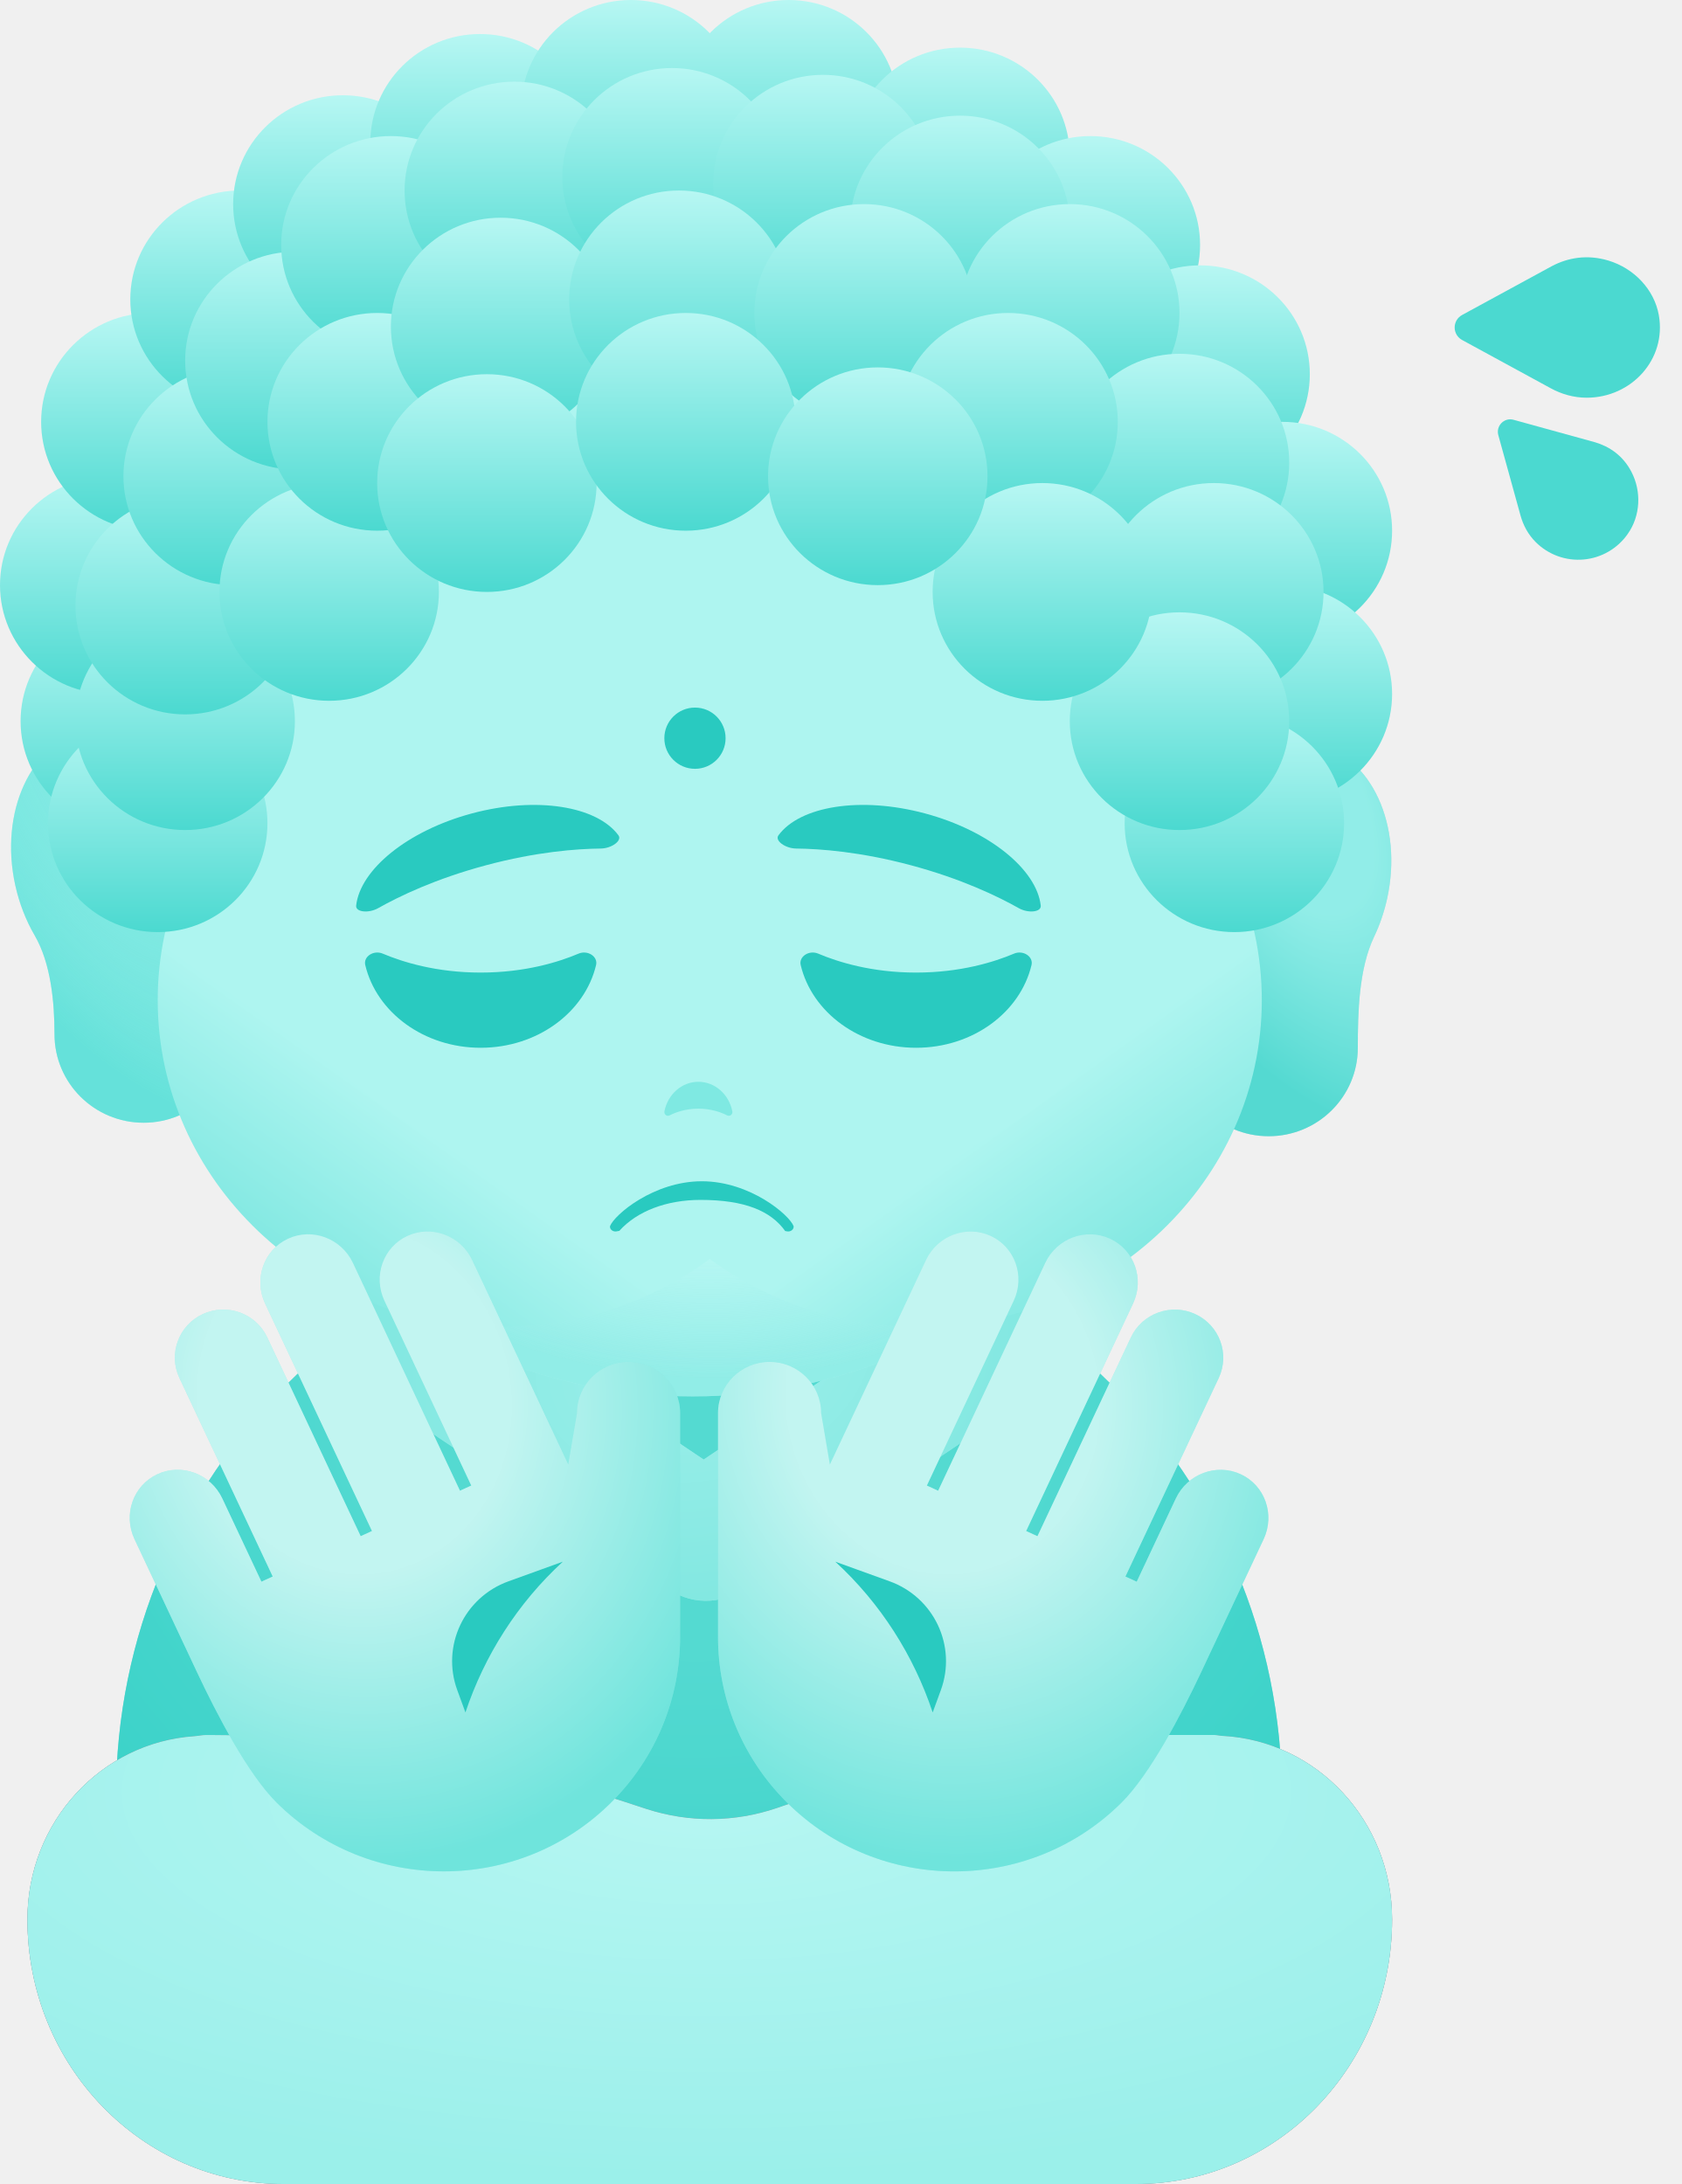
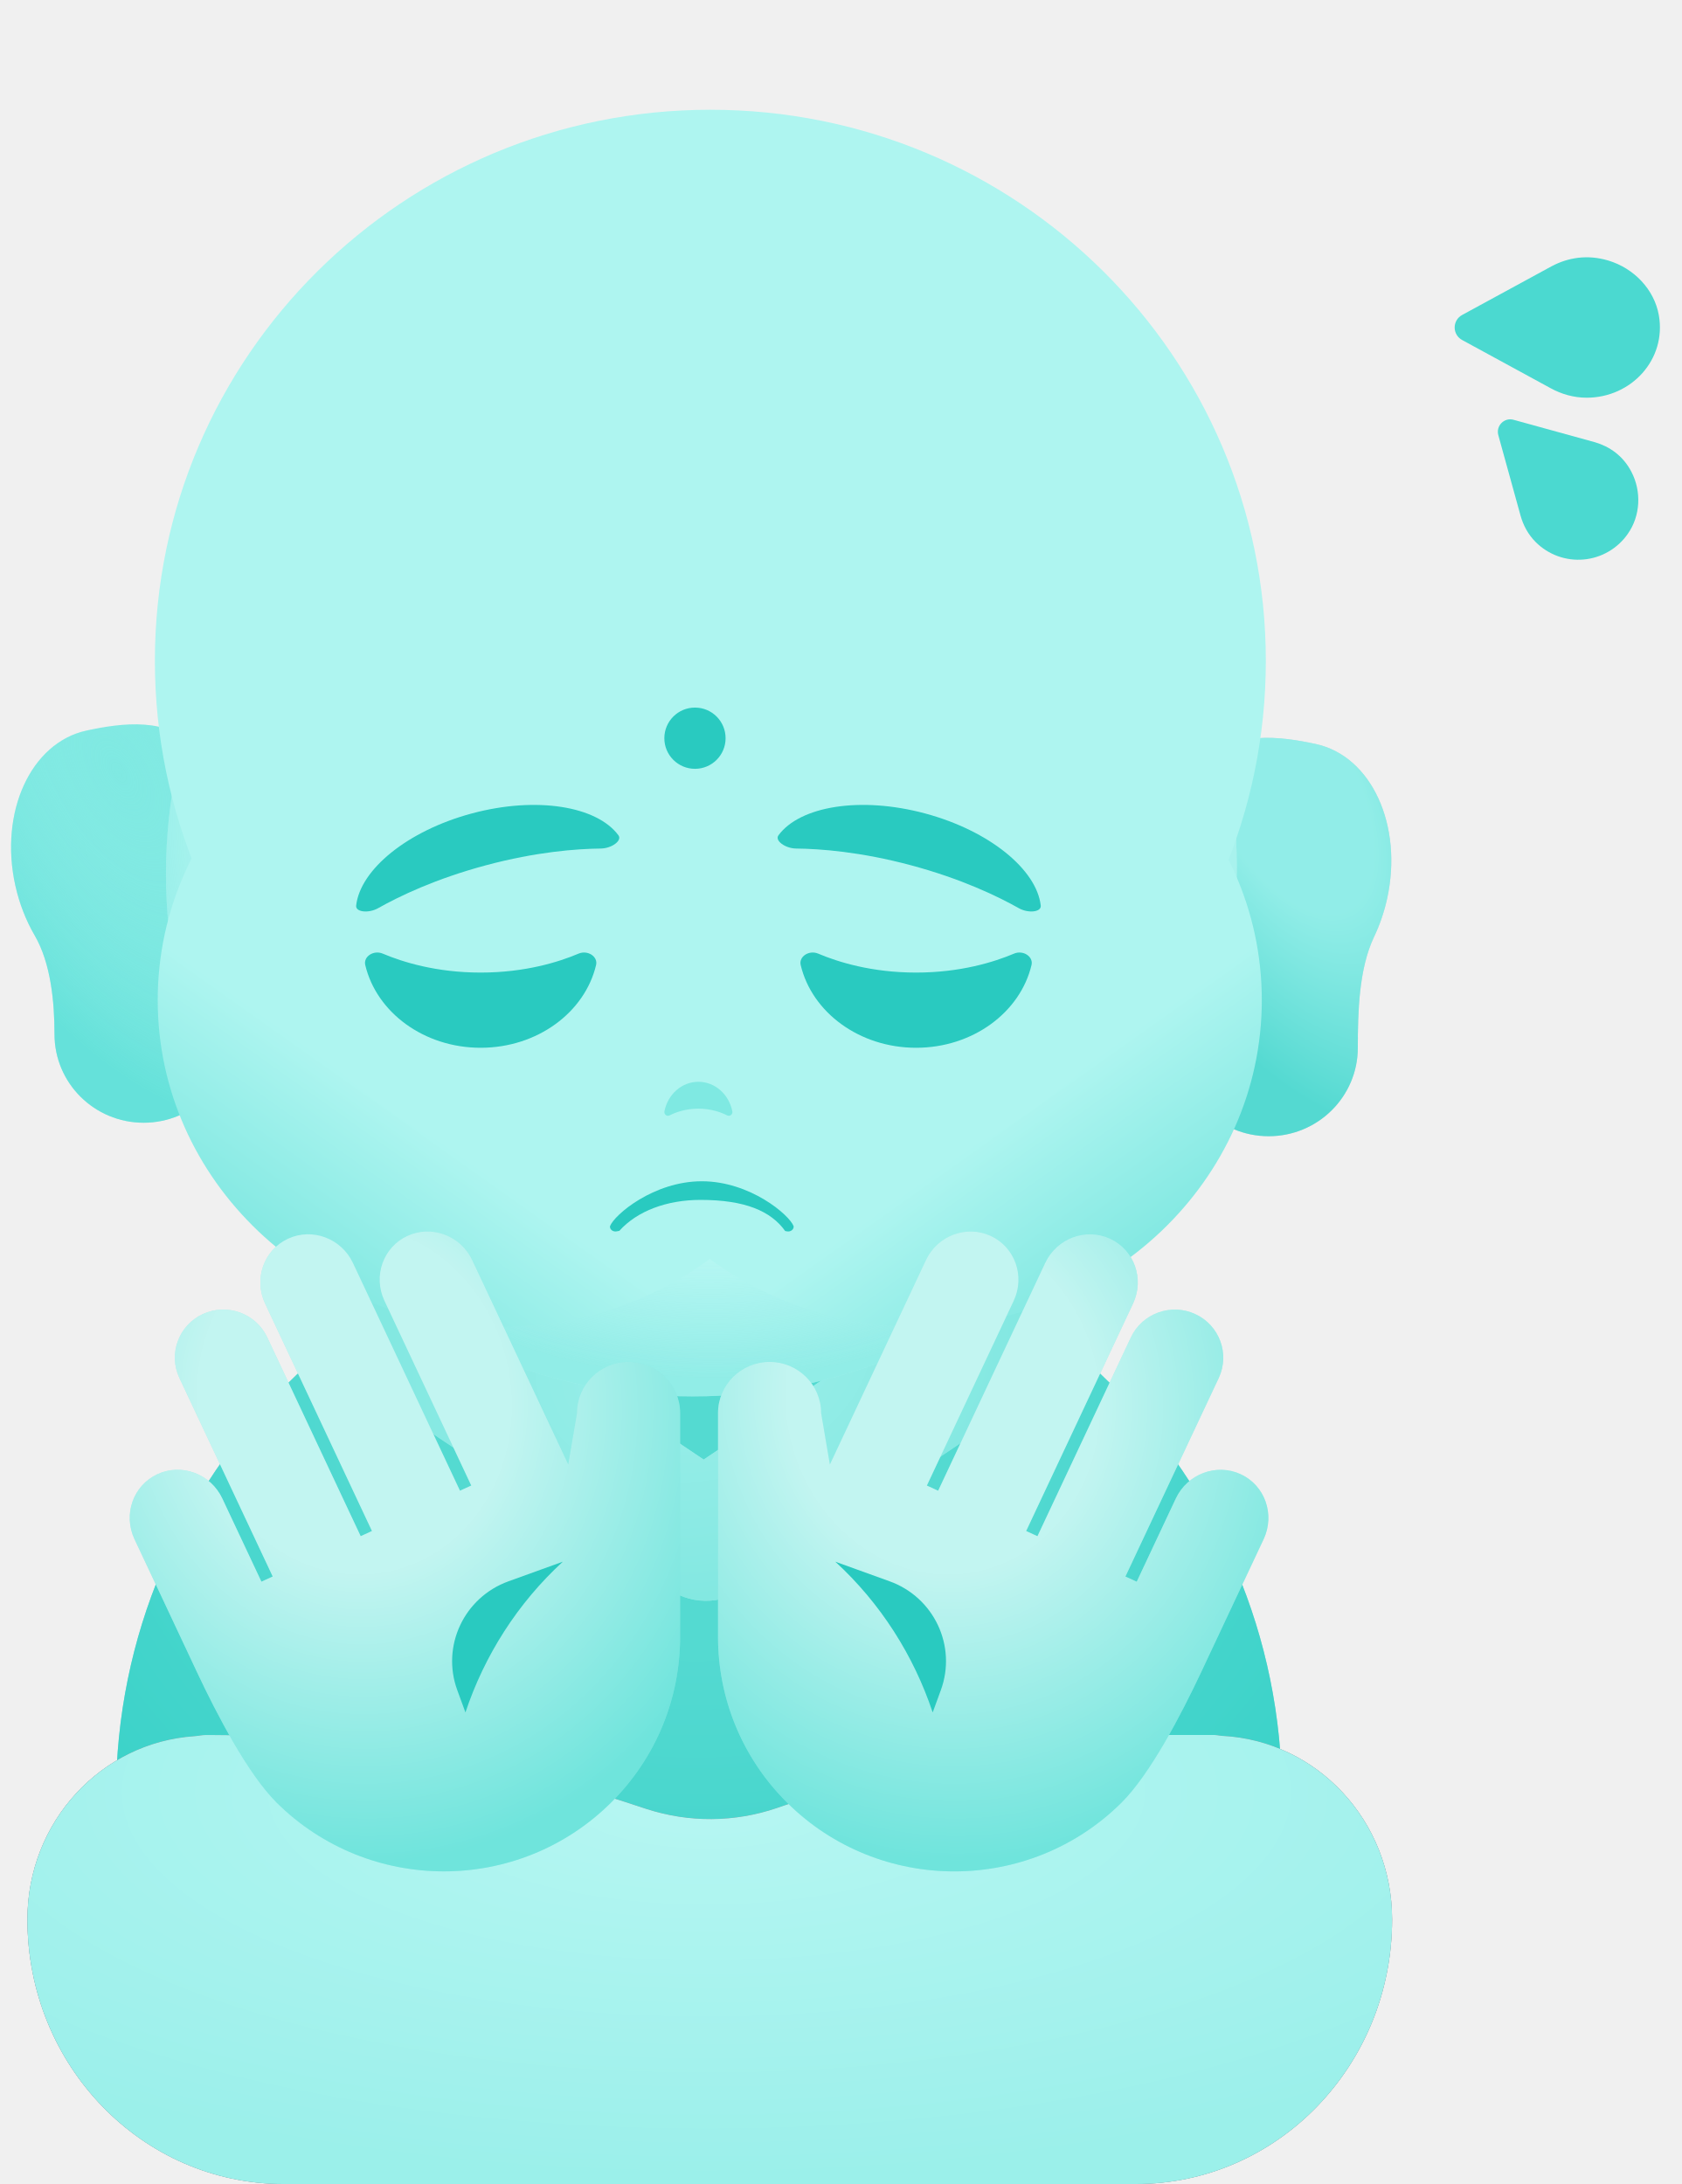
<svg xmlns="http://www.w3.org/2000/svg" width="107" height="139" viewBox="0 0 107 139" fill="none">
  <g id="art" clip-path="url(#clip0_260_4375)">
    <g id="ë¸ëë³´ì´">
      <g id="ë¶ì²_3">
        <g id="Group 5">
          <g id="Rectangle 33">
            <path d="M7.38 114.342C7.38 93.853 23.989 77.244 44.477 77.244C64.966 77.244 81.575 93.853 81.575 114.342V130.187H7.38V114.342Z" fill="#29CAC0" />
            <path d="M7.38 114.342C7.38 93.853 23.989 77.244 44.477 77.244C64.966 77.244 81.575 93.853 81.575 114.342V130.187H7.38V114.342Z" fill="url(#paint0_radial_260_4375)" fill-opacity="0.5" />
          </g>
          <g id="Union">
            <path d="M61.428 81.712C63.318 80.443 65.878 80.947 67.147 82.837C68.416 84.728 67.912 87.289 66.022 88.558L47.219 101.184C45.561 102.297 43.387 102.047 42.021 100.693C41.583 100.579 41.155 100.392 40.758 100.126L23.531 88.558C21.641 87.289 21.137 84.728 22.406 82.837C23.675 80.947 26.236 80.443 28.126 81.712L44.776 92.893L61.428 81.712Z" fill="#BBF7F3" />
            <path d="M61.428 81.712C63.318 80.443 65.878 80.947 67.147 82.837C68.416 84.728 67.912 87.289 66.022 88.558L47.219 101.184C45.561 102.297 43.387 102.047 42.021 100.693C41.583 100.579 41.155 100.392 40.758 100.126L23.531 88.558C21.641 87.289 21.137 84.728 22.406 82.837C23.675 80.947 26.236 80.443 28.126 81.712L44.776 92.893L61.428 81.712Z" fill="url(#paint1_radial_260_4375)" fill-opacity="0.5" />
          </g>
          <path id="Union_2" d="M76.784 48.502C78.435 46.458 81.506 46.87 83.738 47.355C87.269 48.124 89.295 52.534 88.263 57.206C88.072 58.068 87.791 58.878 87.436 59.622C86.465 61.66 86.401 64.427 86.401 66.685C86.401 69.794 83.862 72.314 80.728 72.314C77.596 72.314 75.056 69.794 75.056 66.685C75.056 63.997 75.552 60.645 75.266 57.972C75.145 56.847 75.206 55.644 75.476 54.424C75.855 52.705 75.824 49.692 76.784 48.502Z" fill="#FFDBE4" />
          <g id="Union_3">
            <path d="M76.784 48.502C78.435 46.458 81.506 46.87 83.738 47.355C87.269 48.124 89.295 52.534 88.263 57.206C88.072 58.068 87.791 58.878 87.436 59.622C86.465 61.66 86.401 64.427 86.401 66.685C86.401 69.794 83.862 72.314 80.728 72.314C77.596 72.314 75.056 69.794 75.056 66.685C75.056 63.997 75.552 60.645 75.266 57.972C75.145 56.847 75.206 55.644 75.476 54.424C75.855 52.705 75.824 49.692 76.784 48.502Z" fill="#7FE9E2" />
            <path d="M76.784 48.502C78.435 46.458 81.506 46.87 83.738 47.355C87.269 48.124 89.295 52.534 88.263 57.206C88.072 58.068 87.791 58.878 87.436 59.622C86.465 61.66 86.401 64.427 86.401 66.685C86.401 69.794 83.862 72.314 80.728 72.314C77.596 72.314 75.056 69.794 75.056 66.685C75.056 63.997 75.552 60.645 75.266 57.972C75.145 56.847 75.206 55.644 75.476 54.424C75.855 52.705 75.824 49.692 76.784 48.502Z" fill="url(#paint2_radial_260_4375)" fill-opacity="0.5" />
          </g>
          <g id="Union_4">
            <path d="M5.498 46.497C7.73 46.011 10.802 45.599 12.452 47.644C13.412 48.834 13.381 51.847 13.761 53.565C13.961 54.471 14.046 55.367 14.027 56.228C13.964 59.167 14.813 62.886 14.813 65.826C14.813 68.935 12.273 71.456 9.14 71.456C6.007 71.456 3.468 68.935 3.468 65.826C3.468 63.775 3.237 61.306 2.205 59.533C1.657 58.591 1.232 57.517 0.973 56.348C-0.059 51.676 1.967 47.265 5.498 46.497Z" fill="#7FE9E2" />
            <path d="M5.498 46.497C7.73 46.011 10.802 45.599 12.452 47.644C13.412 48.834 13.381 51.847 13.761 53.565C13.961 54.471 14.046 55.367 14.027 56.228C13.964 59.167 14.813 62.886 14.813 65.826C14.813 68.935 12.273 71.456 9.14 71.456C6.007 71.456 3.468 68.935 3.468 65.826C3.468 63.775 3.237 61.306 2.205 59.533C1.657 58.591 1.232 57.517 0.973 56.348C-0.059 51.676 1.967 47.265 5.498 46.497Z" fill="url(#paint3_radial_260_4375)" fill-opacity="0.5" />
          </g>
          <path id="Vector" d="M45.066 87.74C63.578 87.74 78.584 72.849 78.584 54.479C78.584 36.109 63.578 21.218 45.066 21.218C26.555 21.218 11.548 36.109 11.548 54.479C11.548 72.849 26.555 87.74 45.066 87.74Z" fill="url(#paint4_linear_260_4375)" />
          <g id="Vector_2">
            <path d="M44.91 88.01C63.573 88.01 78.702 73.312 78.702 55.181C78.702 37.05 63.573 22.352 44.91 22.352C26.247 22.352 11.118 37.05 11.118 55.181C11.118 73.312 26.247 88.01 44.91 88.01Z" fill="#B7F7F3" />
            <path d="M44.91 88.01C63.573 88.01 78.702 73.312 78.702 55.181C78.702 37.05 63.573 22.352 44.91 22.352C26.247 22.352 11.118 37.05 11.118 55.181C11.118 73.312 26.247 88.01 44.91 88.01Z" fill="url(#paint5_radial_260_4375)" fill-opacity="0.5" />
          </g>
          <g id="Vector_3">
            <path d="M44.079 88.874C62.59 88.874 77.597 73.983 77.597 55.613C77.597 37.243 62.59 22.352 44.079 22.352C25.567 22.352 10.56 37.243 10.56 55.613C10.56 73.983 25.567 88.874 44.079 88.874Z" fill="#B7F7F3" />
            <path d="M44.079 88.874C62.59 88.874 77.597 73.983 77.597 55.613C77.597 37.243 62.59 22.352 44.079 22.352C25.567 22.352 10.56 37.243 10.56 55.613C10.56 73.983 25.567 88.874 44.079 88.874Z" fill="url(#paint6_radial_260_4375)" fill-opacity="0.5" />
          </g>
          <path id="Vector_4" d="M31.854 84.439C43.904 84.439 53.673 75.133 53.673 63.654C53.673 52.175 43.904 42.869 31.854 42.869C19.805 42.869 10.036 52.175 10.036 63.654C10.036 75.133 19.805 84.439 31.854 84.439Z" fill="url(#paint7_linear_260_4375)" />
          <path id="Vector_5" d="M58.474 84.439C70.523 84.439 80.292 75.133 80.292 63.654C80.292 52.175 70.523 42.869 58.474 42.869C46.424 42.869 36.655 52.175 36.655 63.654C36.655 75.133 46.424 84.439 58.474 84.439Z" fill="url(#paint8_linear_260_4375)" />
          <path id="Vector_6" d="M45.202 77.134C64.723 77.134 80.548 61.431 80.548 42.059C80.548 22.688 64.723 6.985 45.202 6.985C25.681 6.985 9.856 22.688 9.856 42.059C9.856 61.431 25.681 77.134 45.202 77.134Z" fill="#AEF5F0" />
-           <g id="Group 44">
-             <path id="Vector_7" d="M8.291 52.828C12.147 52.828 15.273 49.726 15.273 45.9C15.273 42.074 12.147 38.972 8.291 38.972C4.435 38.972 1.31 42.074 1.31 45.9C1.31 49.726 4.435 52.828 8.291 52.828Z" fill="url(#paint9_linear_260_4375)" />
-             <path id="Vector_8" d="M6.982 44.168C10.838 44.168 13.964 41.066 13.964 37.24C13.964 33.413 10.838 30.311 6.982 30.311C3.126 30.311 0 33.413 0 37.24C0 41.066 3.126 44.168 6.982 44.168Z" fill="url(#paint10_linear_260_4375)" />
-             <path id="Vector_9" d="M9.6 33.776C13.456 33.776 16.582 30.674 16.582 26.848C16.582 23.021 13.456 19.919 9.6 19.919C5.744 19.919 2.618 23.021 2.618 26.848C2.618 30.674 5.744 33.776 9.6 33.776Z" fill="url(#paint11_linear_260_4375)" />
-             <path id="Vector_10" d="M15.273 25.981C19.129 25.981 22.255 22.879 22.255 19.053C22.255 15.226 19.129 12.125 15.273 12.125C11.417 12.125 8.291 15.226 8.291 19.053C8.291 22.879 11.417 25.981 15.273 25.981Z" fill="url(#paint12_linear_260_4375)" />
-             <path id="Vector_11" d="M21.818 19.919C25.674 19.919 28.8 16.817 28.8 12.991C28.8 9.164 25.674 6.062 21.818 6.062C17.962 6.062 14.836 9.164 14.836 12.991C14.836 16.817 17.962 19.919 21.818 19.919Z" fill="url(#paint13_linear_260_4375)" />
-             <path id="Vector_12" d="M30.545 16.022C34.401 16.022 37.527 12.92 37.527 9.094C37.527 5.267 34.401 2.165 30.545 2.165C26.689 2.165 23.564 5.267 23.564 9.094C23.564 12.92 26.689 16.022 30.545 16.022Z" fill="url(#paint14_linear_260_4375)" />
-             <path id="Vector_13" d="M40.146 13.857C44.002 13.857 47.128 10.755 47.128 6.928C47.128 3.102 44.002 -0 40.146 -0C36.29 -0 33.164 3.102 33.164 6.928C33.164 10.755 36.29 13.857 40.146 13.857Z" fill="url(#paint15_linear_260_4375)" />
-             <path id="Vector_14" d="M50.182 13.857C54.038 13.857 57.164 10.755 57.164 6.928C57.164 3.102 54.038 -9.15527e-05 50.182 -9.15527e-05C46.326 -9.15527e-05 43.2 3.102 43.2 6.928C43.2 10.755 46.326 13.857 50.182 13.857Z" fill="url(#paint16_linear_260_4375)" />
-             <path id="Vector_15" d="M61.091 16.888C64.947 16.888 68.073 13.786 68.073 9.96C68.073 6.133 64.947 3.031 61.091 3.031C57.235 3.031 54.109 6.133 54.109 9.96C54.109 13.786 57.235 16.888 61.091 16.888Z" fill="url(#paint17_linear_260_4375)" />
-             <path id="Vector_16" d="M69.382 22.517C73.238 22.517 76.364 19.415 76.364 15.588C76.364 11.762 73.238 8.66 69.382 8.66C65.526 8.66 62.4 11.762 62.4 15.588C62.4 19.415 65.526 22.517 69.382 22.517Z" fill="url(#paint18_linear_260_4375)" />
-             <path id="Vector_17" d="M76.365 30.744C80.221 30.744 83.347 27.643 83.347 23.816C83.347 19.99 80.221 16.888 76.365 16.888C72.509 16.888 69.383 19.99 69.383 23.816C69.383 27.643 72.509 30.744 76.365 30.744Z" fill="url(#paint19_linear_260_4375)" />
-             <path id="Vector_18" d="M81.601 40.704C85.457 40.704 88.583 37.602 88.583 33.776C88.583 29.95 85.457 26.848 81.601 26.848C77.745 26.848 74.619 29.95 74.619 33.776C74.619 37.602 77.745 40.704 81.601 40.704Z" fill="url(#paint20_linear_260_4375)" />
-             <path id="Vector_19" d="M81.601 51.096C85.457 51.096 88.583 47.994 88.583 44.168C88.583 40.341 85.457 37.239 81.601 37.239C77.745 37.239 74.619 40.341 74.619 44.168C74.619 47.994 77.745 51.096 81.601 51.096Z" fill="url(#paint21_linear_260_4375)" />
-             <path id="Vector_20" d="M78.546 59.323C82.402 59.323 85.528 56.221 85.528 52.395C85.528 48.569 82.402 45.467 78.546 45.467C74.69 45.467 71.564 48.569 71.564 52.395C71.564 56.221 74.69 59.323 78.546 59.323Z" fill="url(#paint22_linear_260_4375)" />
-             <path id="Vector_21" d="M10.037 59.323C13.893 59.323 17.018 56.221 17.018 52.395C17.018 48.569 13.893 45.467 10.037 45.467C6.181 45.467 3.055 48.569 3.055 52.395C3.055 56.221 6.181 59.323 10.037 59.323Z" fill="url(#paint23_linear_260_4375)" />
-             <path id="Vector_22" d="M11.783 52.828C15.639 52.828 18.765 49.726 18.765 45.9C18.765 42.074 15.639 38.972 11.783 38.972C7.927 38.972 4.801 42.074 4.801 45.9C4.801 49.726 7.927 52.828 11.783 52.828Z" fill="url(#paint24_linear_260_4375)" />
-             <path id="Vector_23" d="M11.783 45.467C15.639 45.467 18.765 42.365 18.765 38.539C18.765 34.712 15.639 31.61 11.783 31.61C7.927 31.61 4.801 34.712 4.801 38.539C4.801 42.365 7.927 45.467 11.783 45.467Z" fill="url(#paint25_linear_260_4375)" />
-             <path id="Vector_24" d="M14.836 37.24C18.692 37.24 21.818 34.138 21.818 30.311C21.818 26.485 18.692 23.383 14.836 23.383C10.98 23.383 7.854 26.485 7.854 30.311C7.854 34.138 10.98 37.24 14.836 37.24Z" fill="url(#paint26_linear_260_4375)" />
-             <path id="Vector_25" d="M18.764 29.878C22.62 29.878 25.746 26.776 25.746 22.95C25.746 19.123 22.62 16.022 18.764 16.022C14.908 16.022 11.782 19.123 11.782 22.95C11.782 26.776 14.908 29.878 18.764 29.878Z" fill="url(#paint27_linear_260_4375)" />
-             <path id="Vector_26" d="M24.873 22.517C28.729 22.517 31.855 19.415 31.855 15.588C31.855 11.762 28.729 8.66 24.873 8.66C21.017 8.66 17.892 11.762 17.892 15.588C17.892 19.415 21.017 22.517 24.873 22.517Z" fill="url(#paint28_linear_260_4375)" />
-             <path id="Vector_27" d="M32.727 19.053C36.583 19.053 39.709 15.951 39.709 12.124C39.709 8.298 36.583 5.196 32.727 5.196C28.871 5.196 25.745 8.298 25.745 12.124C25.745 15.951 28.871 19.053 32.727 19.053Z" fill="url(#paint29_linear_260_4375)" />
-             <path id="Vector_28" d="M42.764 18.187C46.62 18.187 49.746 15.085 49.746 11.258C49.746 7.432 46.62 4.33 42.764 4.33C38.908 4.33 35.782 7.432 35.782 11.258C35.782 15.085 38.908 18.187 42.764 18.187Z" fill="url(#paint30_linear_260_4375)" />
-             <path id="Vector_29" d="M52.365 18.619C56.221 18.619 59.346 15.518 59.346 11.691C59.346 7.865 56.221 4.763 52.365 4.763C48.509 4.763 45.383 7.865 45.383 11.691C45.383 15.518 48.509 18.619 52.365 18.619Z" fill="url(#paint31_linear_260_4375)" />
-             <path id="Vector_30" d="M61.091 21.218C64.947 21.218 68.073 18.116 68.073 14.29C68.073 10.463 64.947 7.361 61.091 7.361C57.235 7.361 54.109 10.463 54.109 14.29C54.109 18.116 57.235 21.218 61.091 21.218Z" fill="url(#paint32_linear_260_4375)" />
-             <path id="Vector_31" d="M68.074 26.847C71.93 26.847 75.055 23.745 75.055 19.919C75.055 16.092 71.93 12.99 68.074 12.99C64.218 12.99 61.092 16.092 61.092 19.919C61.092 23.745 64.218 26.847 68.074 26.847Z" fill="url(#paint33_linear_260_4375)" />
-             <path id="Vector_32" d="M75.055 36.373C78.911 36.373 82.037 33.272 82.037 29.445C82.037 25.619 78.911 22.517 75.055 22.517C71.199 22.517 68.073 25.619 68.073 29.445C68.073 33.272 71.199 36.373 75.055 36.373Z" fill="url(#paint34_linear_260_4375)" />
-             <path id="Vector_33" d="M77.238 44.601C81.094 44.601 84.22 41.499 84.22 37.672C84.22 33.846 81.094 30.744 77.238 30.744C73.382 30.744 70.256 33.846 70.256 37.672C70.256 41.499 73.382 44.601 77.238 44.601Z" fill="url(#paint35_linear_260_4375)" />
-             <path id="Vector_34" d="M75.055 52.828C78.911 52.828 82.037 49.726 82.037 45.9C82.037 42.074 78.911 38.972 75.055 38.972C71.199 38.972 68.073 42.074 68.073 45.9C68.073 49.726 71.199 52.828 75.055 52.828Z" fill="url(#paint36_linear_260_4375)" />
-             <path id="Vector_35" d="M20.946 44.601C24.802 44.601 27.928 41.499 27.928 37.672C27.928 33.846 24.802 30.744 20.946 30.744C17.09 30.744 13.964 33.846 13.964 37.672C13.964 41.499 17.09 44.601 20.946 44.601Z" fill="url(#paint37_linear_260_4375)" />
-             <path id="Vector_36" d="M24 33.776C27.856 33.776 30.982 30.674 30.982 26.848C30.982 23.021 27.856 19.919 24 19.919C20.144 19.919 17.019 23.021 17.019 26.848C17.019 30.674 20.144 33.776 24 33.776Z" fill="url(#paint38_linear_260_4375)" />
-             <path id="Vector_37" d="M31.855 27.713C35.711 27.713 38.837 24.611 38.837 20.785C38.837 16.958 35.711 13.857 31.855 13.857C27.999 13.857 24.873 16.958 24.873 20.785C24.873 24.611 27.999 27.713 31.855 27.713Z" fill="url(#paint39_linear_260_4375)" />
-             <path id="Vector_38" d="M43.201 25.981C47.057 25.981 50.182 22.879 50.182 19.053C50.182 15.226 47.057 12.125 43.201 12.125C39.345 12.125 36.219 15.226 36.219 19.053C36.219 22.879 39.345 25.981 43.201 25.981Z" fill="url(#paint40_linear_260_4375)" />
-             <path id="Vector_39" d="M54.982 26.847C58.838 26.847 61.964 23.745 61.964 19.919C61.964 16.092 58.838 12.99 54.982 12.99C51.126 12.99 48 16.092 48 19.919C48 23.745 51.126 26.847 54.982 26.847Z" fill="url(#paint41_linear_260_4375)" />
-             <path id="Vector_40" d="M64.146 33.776C68.002 33.776 71.128 30.674 71.128 26.848C71.128 23.021 68.002 19.919 64.146 19.919C60.29 19.919 57.164 23.021 57.164 26.848C57.164 30.674 60.29 33.776 64.146 33.776Z" fill="url(#paint42_linear_260_4375)" />
-             <path id="Vector_41" d="M66.328 44.601C70.183 44.601 73.309 41.499 73.309 37.672C73.309 33.846 70.183 30.744 66.328 30.744C62.472 30.744 59.346 33.846 59.346 37.672C59.346 41.499 62.472 44.601 66.328 44.601Z" fill="url(#paint43_linear_260_4375)" />
-             <path id="Vector_42" d="M30.982 37.673C34.838 37.673 37.964 34.571 37.964 30.744C37.964 26.918 34.838 23.816 30.982 23.816C27.126 23.816 24 26.918 24 30.744C24 34.571 27.126 37.673 30.982 37.673Z" fill="url(#paint44_linear_260_4375)" />
-             <path id="Vector_43" d="M43.637 33.776C47.493 33.776 50.619 30.674 50.619 26.848C50.619 23.021 47.493 19.919 43.637 19.919C39.781 19.919 36.655 23.021 36.655 26.848C36.655 30.674 39.781 33.776 43.637 33.776Z" fill="url(#paint45_linear_260_4375)" />
-             <path id="Vector_44" d="M55.855 37.24C59.711 37.24 62.837 34.138 62.837 30.311C62.837 26.485 59.711 23.383 55.855 23.383C51.999 23.383 48.873 26.485 48.873 30.311C48.873 34.138 51.999 37.24 55.855 37.24Z" fill="url(#paint46_linear_260_4375)" />
-           </g>
          <path id="Vector 1" d="M24.953 103.281C24.085 103.281 23.868 110.803 23.868 114.564L25.821 118.035C25.893 113.117 25.821 103.281 24.953 103.281Z" fill="#FFADC2" />
          <path id="Vector 2" d="M65.759 103.281C66.627 103.281 66.844 110.803 66.844 114.564L64.891 118.035C64.819 113.117 64.891 103.281 65.759 103.281Z" fill="#FFADC2" />
          <g id="Vector_45">
            <path d="M74.013 110.42C66.715 110.42 59.467 111.63 52.564 113.999L49.452 115.067C46.751 115.993 43.837 116.014 41.124 115.129L39.452 114.582C31.025 111.827 22.215 110.424 13.349 110.424H13.113C12.858 110.424 12.618 110.485 12.366 110.501C6.443 110.906 1.745 115.943 1.745 122.162C1.745 131.462 9.045 139 18.05 139H72.277C81.282 139 88.582 131.462 88.582 122.162C88.582 115.887 83.8 110.804 77.802 110.482C77.604 110.473 77.415 110.42 77.214 110.42H74.016H74.013Z" fill="#4E5968" />
            <path d="M74.013 110.42C66.715 110.42 59.467 111.63 52.564 113.999L49.452 115.067C46.751 115.993 43.837 116.014 41.124 115.129L39.452 114.582C31.025 111.827 22.215 110.424 13.349 110.424H13.113C12.858 110.424 12.618 110.485 12.366 110.501C6.443 110.906 1.745 115.943 1.745 122.162C1.745 131.462 9.045 139 18.05 139H72.277C81.282 139 88.582 131.462 88.582 122.162C88.582 115.887 83.8 110.804 77.802 110.482C77.604 110.473 77.415 110.42 77.214 110.42H74.016H74.013Z" fill="#B7F7F3" />
            <path d="M74.013 110.42C66.715 110.42 59.467 111.63 52.564 113.999L49.452 115.067C46.751 115.993 43.837 116.014 41.124 115.129L39.452 114.582C31.025 111.827 22.215 110.424 13.349 110.424H13.113C12.858 110.424 12.618 110.485 12.366 110.501C6.443 110.906 1.745 115.943 1.745 122.162C1.745 131.462 9.045 139 18.05 139H72.277C81.282 139 88.582 131.462 88.582 122.162C88.582 115.887 83.8 110.804 77.802 110.482C77.604 110.473 77.415 110.42 77.214 110.42H74.016H74.013Z" fill="url(#paint47_radial_260_4375)" fill-opacity="0.5" />
          </g>
        </g>
        <g id="Group">
          <g id="Vector_46">
            <path d="M78.949 93.826C77.406 93.112 75.556 93.806 74.819 95.375L72.332 100.667L71.613 100.338L77.549 87.707C78.27 86.174 77.603 84.351 76.06 83.635C74.516 82.922 72.682 83.587 71.961 85.12L66.016 97.771L65.296 97.442L72.098 82.965C72.834 81.399 72.18 79.551 70.636 78.838C69.093 78.124 67.246 78.814 66.51 80.38L59.697 94.877L58.978 94.548L64.505 82.787C65.24 81.221 64.586 79.374 63.043 78.66C61.5 77.946 59.652 78.636 58.916 80.202C58.916 80.202 58.916 80.204 58.916 80.206L52.807 93.209L52.25 89.936C52.25 88.138 50.781 86.679 48.97 86.679C47.158 86.679 45.69 88.136 45.69 89.936V104.185C45.69 108.003 47.157 111.821 50.093 114.735C55.964 120.561 65.485 120.561 71.356 114.735C73.183 112.921 75.163 109.123 76.437 106.414C76.658 105.945 76.904 105.418 77.134 104.929L77.221 104.746C77.341 104.491 77.451 104.257 77.549 104.047L80.407 97.962C81.145 96.391 80.492 94.539 78.949 93.826Z" fill="#85EAE3" />
            <path d="M78.949 93.826C77.406 93.112 75.556 93.806 74.819 95.375L72.332 100.667L71.613 100.338L77.549 87.707C78.27 86.174 77.603 84.351 76.06 83.635C74.516 82.922 72.682 83.587 71.961 85.12L66.016 97.771L65.296 97.442L72.098 82.965C72.834 81.399 72.18 79.551 70.636 78.838C69.093 78.124 67.246 78.814 66.51 80.38L59.697 94.877L58.978 94.548L64.505 82.787C65.24 81.221 64.586 79.374 63.043 78.66C61.5 77.946 59.652 78.636 58.916 80.202C58.916 80.202 58.916 80.204 58.916 80.206L52.807 93.209L52.25 89.936C52.25 88.138 50.781 86.679 48.97 86.679C47.158 86.679 45.69 88.136 45.69 89.936V104.185C45.69 108.003 47.157 111.821 50.093 114.735C55.964 120.561 65.485 120.561 71.356 114.735C73.183 112.921 75.163 109.123 76.437 106.414C76.658 105.945 76.904 105.418 77.134 104.929L77.221 104.746C77.341 104.491 77.451 104.257 77.549 104.047L80.407 97.962C81.145 96.391 80.492 94.539 78.949 93.826Z" fill="url(#paint48_radial_260_4375)" fill-opacity="0.5" />
          </g>
          <g id="Vector_47">
            <path d="M39.997 86.677C38.185 86.677 36.716 88.135 36.716 89.934L36.16 93.207L30.05 80.204C30.05 80.204 30.05 80.202 30.05 80.2C29.315 78.635 27.467 77.945 25.924 78.658C24.38 79.372 23.726 81.22 24.462 82.785L29.988 94.547L29.269 94.876L22.457 80.378C21.721 78.813 19.873 78.123 18.33 78.836C16.787 79.55 16.133 81.398 16.868 82.963L23.67 97.441L22.951 97.77L17.006 85.118C16.285 83.583 14.45 82.92 12.907 83.634C11.363 84.347 10.697 86.17 11.418 87.705L17.354 100.336L16.635 100.665L14.148 95.374C13.41 93.802 11.561 93.109 10.018 93.824C8.474 94.539 7.822 96.389 8.559 97.96L11.418 104.045C11.517 104.255 11.626 104.489 11.746 104.744L11.833 104.927C12.063 105.416 12.309 105.943 12.53 106.412C13.803 109.121 15.783 112.919 17.611 114.733C23.482 120.559 33.003 120.559 38.874 114.733C41.81 111.819 43.277 108.001 43.277 104.183V89.934C43.277 88.137 41.808 86.677 39.997 86.677Z" fill="#85EAE3" />
            <path d="M39.997 86.677C38.185 86.677 36.716 88.135 36.716 89.934L36.16 93.207L30.05 80.204C30.05 80.204 30.05 80.202 30.05 80.2C29.315 78.635 27.467 77.945 25.924 78.658C24.38 79.372 23.726 81.22 24.462 82.785L29.988 94.547L29.269 94.876L22.457 80.378C21.721 78.813 19.873 78.123 18.33 78.836C16.787 79.55 16.133 81.398 16.868 82.963L23.67 97.441L22.951 97.77L17.006 85.118C16.285 83.583 14.45 82.92 12.907 83.634C11.363 84.347 10.697 86.17 11.418 87.705L17.354 100.336L16.635 100.665L14.148 95.374C13.41 93.802 11.561 93.109 10.018 93.824C8.474 94.539 7.822 96.389 8.559 97.96L11.418 104.045C11.517 104.255 11.626 104.489 11.746 104.744L11.833 104.927C12.063 105.416 12.309 105.943 12.53 106.412C13.803 109.121 15.783 112.919 17.611 114.733C23.482 120.559 33.003 120.559 38.874 114.733C41.81 111.819 43.277 108.001 43.277 104.183V89.934C43.277 88.137 41.808 86.677 39.997 86.677Z" fill="url(#paint49_radial_260_4375)" fill-opacity="0.5" />
          </g>
          <path id="Vector_48" d="M35.814 99.393L32.356 100.642C29.529 101.663 28.07 104.766 29.099 107.572L29.617 108.987C30.831 105.35 32.941 102.032 35.814 99.393Z" fill="#29CAC0" />
          <path id="Vector_49" d="M53.152 99.393L56.61 100.642C59.438 101.663 60.896 104.766 59.867 107.572L59.349 108.987C58.136 105.35 56.025 102.032 53.152 99.393Z" fill="#29CAC0" />
        </g>
      </g>
    </g>
    <g id="fluent-emoji-high-contrast:sweat-droplets">
      <path id="Vector_50" d="M102.339 16.581C100.996 16.18 99.764 16.4 98.741 16.942L93.049 20.041C92.902 20.118 92.78 20.233 92.694 20.375C92.609 20.516 92.564 20.678 92.564 20.843C92.564 21.008 92.609 21.17 92.694 21.312C92.78 21.453 92.902 21.568 93.049 21.645L98.665 24.704C99.347 25.079 100.127 25.312 100.968 25.312C103.807 25.312 106.056 22.874 105.555 20.055C105.263 18.424 103.981 17.075 102.339 16.581ZM103.808 30.023C103.274 28.996 102.417 28.421 101.499 28.148L96.313 26.718C95.724 26.553 95.183 27.094 95.34 27.689L96.752 32.801C96.924 33.424 97.231 34.012 97.724 34.505C98.121 34.901 98.599 35.204 99.125 35.395C99.652 35.586 100.213 35.659 100.771 35.609C101.329 35.56 101.869 35.389 102.353 35.108C102.838 34.827 103.255 34.444 103.575 33.985C104.39 32.835 104.465 31.275 103.808 30.023Z" fill="#4BD9D0" />
    </g>
    <g id="Group 4">
      <path id="Vector_51" d="M44.223 48.931C45.299 48.931 46.171 48.059 46.171 46.983C46.171 45.906 45.299 45.034 44.223 45.034C43.147 45.034 42.274 45.906 42.274 46.983C42.274 48.059 43.147 48.931 44.223 48.931Z" fill="#29CAC0" />
      <path id="Vector_52" d="M39.249 78.367C39.301 78.356 39.358 78.347 39.411 78.336C40.544 77.074 42.432 76.367 44.576 76.367C47.404 76.367 49.056 77.078 49.962 78.347C49.996 78.354 50.033 78.359 50.067 78.367C50.296 78.419 50.523 78.258 50.502 78.043C50.228 77.317 47.718 75.181 44.658 75.181C41.598 75.181 39.087 77.317 38.815 78.043C38.793 78.258 39.02 78.419 39.249 78.367Z" fill="#29CAC0" />
      <path id="Vector_53" d="M24.355 60.693C23.777 60.449 23.113 60.878 23.242 61.419C23.955 64.426 26.972 66.685 30.586 66.685C34.199 66.685 37.217 64.426 37.93 61.419C38.059 60.878 37.394 60.449 36.816 60.693C35.556 61.227 33.409 61.899 30.586 61.899C27.763 61.899 25.616 61.227 24.355 60.693Z" fill="#29CAC0" />
      <path id="Vector_54" d="M64.525 60.693C65.102 60.449 65.766 60.878 65.638 61.419C64.924 64.426 61.907 66.685 58.294 66.685C54.68 66.685 51.663 64.426 50.95 61.419C50.821 60.878 51.485 60.449 52.063 60.693C53.324 61.227 55.471 61.899 58.294 61.899C61.114 61.899 63.264 61.227 64.525 60.693Z" fill="#29CAC0" />
      <path id="Vector_55" d="M38.224 54.005C38.925 53.998 39.601 53.5 39.354 53.165C37.988 51.308 34.142 50.668 30.035 51.768C25.929 52.868 22.918 55.346 22.663 57.638C22.617 58.05 23.451 58.144 24.062 57.8C25.396 57.047 27.712 55.93 30.92 55.071C34.126 54.212 36.692 54.021 38.224 54.005Z" fill="#29CAC0" />
      <path id="Vector_56" d="M64.826 57.799C65.437 58.144 66.271 58.05 66.225 57.637C65.97 55.346 62.959 52.868 58.853 51.768C54.746 50.668 50.9 51.307 49.534 53.165C49.288 53.499 49.963 53.998 50.665 54.005C52.196 54.021 54.76 54.211 57.968 55.07C61.173 55.929 63.492 57.047 64.826 57.799Z" fill="#29CAC0" />
      <path id="Vector_57" d="M46.272 70.99C46.442 71.078 46.637 70.924 46.599 70.731C46.389 69.657 45.502 68.85 44.439 68.85C43.376 68.85 42.489 69.657 42.279 70.731C42.241 70.924 42.437 71.078 42.607 70.99C42.977 70.8 43.609 70.56 44.439 70.56C45.269 70.56 45.901 70.8 46.272 70.99Z" fill="#7FE9E2" />
    </g>
  </g>
  <defs>
    <radialGradient id="paint0_radial_260_4375" cx="0" cy="0" r="1" gradientUnits="userSpaceOnUse" gradientTransform="translate(44.3063 89.3455) rotate(90) scale(40.8414 49.4285)">
      <stop offset="0.401" stop-color="#7FE9E2" />
      <stop offset="1" stop-color="#4BD9D0" />
    </radialGradient>
    <radialGradient id="paint1_radial_260_4375" cx="0" cy="0" r="1" gradientTransform="matrix(-20.601 5.29627 3.92241 14.8695 44.8391 86.2661)" gradientUnits="userSpaceOnUse">
      <stop offset="0.023" stop-color="#7FE9E2" />
      <stop offset="1" stop-color="#4BD9D0" />
    </radialGradient>
    <radialGradient id="paint2_radial_260_4375" cx="0" cy="0" r="1" gradientTransform="matrix(1.8157e-07 19.053 -15.9408 -11.6142 81.6012 50.0135)" gradientUnits="userSpaceOnUse">
      <stop offset="0.369" stop-color="#A4F2ED" />
      <stop offset="1" stop-color="#29CAC0" />
    </radialGradient>
    <radialGradient id="paint3_radial_260_4375" cx="0" cy="0" r="1" gradientTransform="matrix(1.90097e-07 19.053 -16.6894 -11.6142 7.55702 49.1552)" gradientUnits="userSpaceOnUse">
      <stop stop-color="#A4F2ED" stop-opacity="0" />
      <stop offset="1" stop-color="#4CDAD2" />
    </radialGradient>
    <linearGradient id="paint4_linear_260_4375" x1="45.066" y1="21.218" x2="45.066" y2="87.74" gradientUnits="userSpaceOnUse">
      <stop stop-color="#FFDBE4" />
      <stop offset="1" stop-color="#FFCDD7" />
    </linearGradient>
    <radialGradient id="paint5_radial_260_4375" cx="0" cy="0" r="1" gradientTransform="matrix(3.48273e-06 33.9779 -36.3731 -1.44264 44.7892 52.9104)" gradientUnits="userSpaceOnUse">
      <stop offset="0.12" stop-color="#B7F7F3" />
      <stop offset="1" stop-color="#97EEE8" />
    </radialGradient>
    <radialGradient id="paint6_radial_260_4375" cx="0" cy="0" r="1" gradientTransform="matrix(3.45452e-06 34.4252 -36.0785 -1.46164 43.9588 53.3127)" gradientUnits="userSpaceOnUse">
      <stop offset="0.771" stop-color="#4AD9D0" stop-opacity="0" />
      <stop offset="1" stop-color="#4BD9D0" stop-opacity="0.7" />
    </radialGradient>
    <linearGradient id="paint7_linear_260_4375" x1="25.696" y1="70.897" x2="16.987" y2="83.185" gradientUnits="userSpaceOnUse">
      <stop stop-color="#AEF5F0" />
      <stop offset="1" stop-color="#77E5DE" />
    </linearGradient>
    <linearGradient id="paint8_linear_260_4375" x1="64.632" y1="70.897" x2="73.341" y2="83.185" gradientUnits="userSpaceOnUse">
      <stop stop-color="#AEF5F0" />
      <stop offset="1" stop-color="#77E5DE" />
    </linearGradient>
-     <linearGradient id="paint9_linear_260_4375" x1="8.291" y1="38.972" x2="8.291" y2="52.828" gradientUnits="userSpaceOnUse">
-       <stop stop-color="#B7F7F3" />
-       <stop offset="1" stop-color="#4BD9D0" />
-     </linearGradient>
-     <linearGradient id="paint10_linear_260_4375" x1="6.982" y1="30.311" x2="6.982" y2="44.168" gradientUnits="userSpaceOnUse">
-       <stop stop-color="#B7F7F3" />
-       <stop offset="1" stop-color="#4BD9D0" />
-     </linearGradient>
-     <linearGradient id="paint11_linear_260_4375" x1="9.6" y1="19.919" x2="9.6" y2="33.776" gradientUnits="userSpaceOnUse">
-       <stop stop-color="#B7F7F3" />
-       <stop offset="1" stop-color="#4BD9D0" />
-     </linearGradient>
-     <linearGradient id="paint12_linear_260_4375" x1="15.273" y1="12.125" x2="15.273" y2="25.981" gradientUnits="userSpaceOnUse">
-       <stop stop-color="#B7F7F3" />
-       <stop offset="1" stop-color="#4BD9D0" />
-     </linearGradient>
-     <linearGradient id="paint13_linear_260_4375" x1="21.818" y1="6.062" x2="21.818" y2="19.919" gradientUnits="userSpaceOnUse">
-       <stop stop-color="#B7F7F3" />
-       <stop offset="1" stop-color="#4BD9D0" />
-     </linearGradient>
-     <linearGradient id="paint14_linear_260_4375" x1="30.545" y1="2.165" x2="30.545" y2="16.022" gradientUnits="userSpaceOnUse">
-       <stop stop-color="#B7F7F3" />
-       <stop offset="1" stop-color="#4BD9D0" />
-     </linearGradient>
-     <linearGradient id="paint15_linear_260_4375" x1="40.146" y1="-0" x2="40.146" y2="13.857" gradientUnits="userSpaceOnUse">
-       <stop stop-color="#B7F7F3" />
-       <stop offset="1" stop-color="#4BD9D0" />
-     </linearGradient>
-     <linearGradient id="paint16_linear_260_4375" x1="50.182" y1="-9.15527e-05" x2="50.182" y2="13.857" gradientUnits="userSpaceOnUse">
-       <stop stop-color="#B7F7F3" />
-       <stop offset="1" stop-color="#4BD9D0" />
-     </linearGradient>
-     <linearGradient id="paint17_linear_260_4375" x1="61.091" y1="3.031" x2="61.091" y2="16.888" gradientUnits="userSpaceOnUse">
-       <stop stop-color="#B7F7F3" />
-       <stop offset="1" stop-color="#4BD9D0" />
-     </linearGradient>
-     <linearGradient id="paint18_linear_260_4375" x1="69.382" y1="8.66" x2="69.382" y2="22.517" gradientUnits="userSpaceOnUse">
-       <stop stop-color="#B7F7F3" />
-       <stop offset="1" stop-color="#4BD9D0" />
-     </linearGradient>
-     <linearGradient id="paint19_linear_260_4375" x1="76.365" y1="16.888" x2="76.365" y2="30.744" gradientUnits="userSpaceOnUse">
-       <stop stop-color="#B7F7F3" />
-       <stop offset="1" stop-color="#4BD9D0" />
-     </linearGradient>
-     <linearGradient id="paint20_linear_260_4375" x1="81.601" y1="26.848" x2="81.601" y2="40.704" gradientUnits="userSpaceOnUse">
-       <stop stop-color="#B7F7F3" />
-       <stop offset="1" stop-color="#4BD9D0" />
-     </linearGradient>
-     <linearGradient id="paint21_linear_260_4375" x1="81.601" y1="37.239" x2="81.601" y2="51.096" gradientUnits="userSpaceOnUse">
-       <stop stop-color="#B7F7F3" />
-       <stop offset="1" stop-color="#4BD9D0" />
-     </linearGradient>
-     <linearGradient id="paint22_linear_260_4375" x1="78.546" y1="45.467" x2="78.546" y2="59.323" gradientUnits="userSpaceOnUse">
-       <stop stop-color="#B7F7F3" />
-       <stop offset="1" stop-color="#4BD9D0" />
-     </linearGradient>
-     <linearGradient id="paint23_linear_260_4375" x1="10.037" y1="45.467" x2="10.037" y2="59.323" gradientUnits="userSpaceOnUse">
-       <stop stop-color="#B7F7F3" />
-       <stop offset="1" stop-color="#4BD9D0" />
-     </linearGradient>
-     <linearGradient id="paint24_linear_260_4375" x1="11.783" y1="38.972" x2="11.783" y2="52.828" gradientUnits="userSpaceOnUse">
-       <stop stop-color="#B7F7F3" />
-       <stop offset="1" stop-color="#4BD9D0" />
-     </linearGradient>
-     <linearGradient id="paint25_linear_260_4375" x1="11.783" y1="31.61" x2="11.783" y2="45.467" gradientUnits="userSpaceOnUse">
-       <stop stop-color="#B7F7F3" />
-       <stop offset="1" stop-color="#4BD9D0" />
-     </linearGradient>
-     <linearGradient id="paint26_linear_260_4375" x1="14.836" y1="23.383" x2="14.836" y2="37.24" gradientUnits="userSpaceOnUse">
-       <stop stop-color="#B7F7F3" />
-       <stop offset="1" stop-color="#4BD9D0" />
-     </linearGradient>
-     <linearGradient id="paint27_linear_260_4375" x1="18.764" y1="16.022" x2="18.764" y2="29.878" gradientUnits="userSpaceOnUse">
-       <stop stop-color="#B7F7F3" />
-       <stop offset="1" stop-color="#4BD9D0" />
-     </linearGradient>
-     <linearGradient id="paint28_linear_260_4375" x1="24.873" y1="8.66" x2="24.873" y2="22.517" gradientUnits="userSpaceOnUse">
-       <stop stop-color="#B7F7F3" />
-       <stop offset="1" stop-color="#4BD9D0" />
-     </linearGradient>
-     <linearGradient id="paint29_linear_260_4375" x1="32.727" y1="5.196" x2="32.727" y2="19.053" gradientUnits="userSpaceOnUse">
-       <stop stop-color="#B7F7F3" />
-       <stop offset="1" stop-color="#4BD9D0" />
-     </linearGradient>
-     <linearGradient id="paint30_linear_260_4375" x1="42.764" y1="4.33" x2="42.764" y2="18.187" gradientUnits="userSpaceOnUse">
-       <stop stop-color="#B7F7F3" />
-       <stop offset="1" stop-color="#4BD9D0" />
-     </linearGradient>
-     <linearGradient id="paint31_linear_260_4375" x1="52.365" y1="4.763" x2="52.365" y2="18.619" gradientUnits="userSpaceOnUse">
-       <stop stop-color="#B7F7F3" />
-       <stop offset="1" stop-color="#4BD9D0" />
-     </linearGradient>
-     <linearGradient id="paint32_linear_260_4375" x1="61.091" y1="7.361" x2="61.091" y2="21.218" gradientUnits="userSpaceOnUse">
-       <stop stop-color="#B7F7F3" />
-       <stop offset="1" stop-color="#4BD9D0" />
-     </linearGradient>
-     <linearGradient id="paint33_linear_260_4375" x1="68.074" y1="12.99" x2="68.074" y2="26.847" gradientUnits="userSpaceOnUse">
-       <stop stop-color="#B7F7F3" />
-       <stop offset="1" stop-color="#4BD9D0" />
-     </linearGradient>
-     <linearGradient id="paint34_linear_260_4375" x1="75.055" y1="22.517" x2="75.055" y2="36.373" gradientUnits="userSpaceOnUse">
-       <stop stop-color="#B7F7F3" />
-       <stop offset="1" stop-color="#4BD9D0" />
-     </linearGradient>
-     <linearGradient id="paint35_linear_260_4375" x1="77.238" y1="30.744" x2="77.238" y2="44.601" gradientUnits="userSpaceOnUse">
-       <stop stop-color="#B7F7F3" />
-       <stop offset="1" stop-color="#4BD9D0" />
-     </linearGradient>
-     <linearGradient id="paint36_linear_260_4375" x1="75.055" y1="38.972" x2="75.055" y2="52.828" gradientUnits="userSpaceOnUse">
-       <stop stop-color="#B7F7F3" />
-       <stop offset="1" stop-color="#4BD9D0" />
-     </linearGradient>
-     <linearGradient id="paint37_linear_260_4375" x1="20.946" y1="30.744" x2="20.946" y2="44.601" gradientUnits="userSpaceOnUse">
-       <stop stop-color="#B7F7F3" />
-       <stop offset="1" stop-color="#4BD9D0" />
-     </linearGradient>
-     <linearGradient id="paint38_linear_260_4375" x1="24" y1="19.919" x2="24" y2="33.776" gradientUnits="userSpaceOnUse">
-       <stop stop-color="#B7F7F3" />
-       <stop offset="1" stop-color="#4BD9D0" />
-     </linearGradient>
-     <linearGradient id="paint39_linear_260_4375" x1="31.855" y1="13.857" x2="31.855" y2="27.713" gradientUnits="userSpaceOnUse">
-       <stop stop-color="#B7F7F3" />
-       <stop offset="1" stop-color="#4BD9D0" />
-     </linearGradient>
-     <linearGradient id="paint40_linear_260_4375" x1="43.201" y1="12.125" x2="43.201" y2="25.981" gradientUnits="userSpaceOnUse">
-       <stop stop-color="#B7F7F3" />
-       <stop offset="1" stop-color="#4BD9D0" />
-     </linearGradient>
-     <linearGradient id="paint41_linear_260_4375" x1="54.982" y1="12.99" x2="54.982" y2="26.847" gradientUnits="userSpaceOnUse">
-       <stop stop-color="#B7F7F3" />
-       <stop offset="1" stop-color="#4BD9D0" />
-     </linearGradient>
-     <linearGradient id="paint42_linear_260_4375" x1="64.146" y1="19.919" x2="64.146" y2="33.776" gradientUnits="userSpaceOnUse">
-       <stop stop-color="#B7F7F3" />
-       <stop offset="1" stop-color="#4BD9D0" />
-     </linearGradient>
-     <linearGradient id="paint43_linear_260_4375" x1="66.328" y1="30.744" x2="66.328" y2="44.601" gradientUnits="userSpaceOnUse">
-       <stop stop-color="#B7F7F3" />
-       <stop offset="1" stop-color="#4BD9D0" />
-     </linearGradient>
-     <linearGradient id="paint44_linear_260_4375" x1="30.982" y1="23.816" x2="30.982" y2="37.673" gradientUnits="userSpaceOnUse">
-       <stop stop-color="#B7F7F3" />
-       <stop offset="1" stop-color="#4BD9D0" />
-     </linearGradient>
-     <linearGradient id="paint45_linear_260_4375" x1="43.637" y1="19.919" x2="43.637" y2="33.776" gradientUnits="userSpaceOnUse">
-       <stop stop-color="#B7F7F3" />
-       <stop offset="1" stop-color="#4BD9D0" />
-     </linearGradient>
-     <linearGradient id="paint46_linear_260_4375" x1="55.855" y1="23.383" x2="55.855" y2="37.24" gradientUnits="userSpaceOnUse">
-       <stop stop-color="#B7F7F3" />
-       <stop offset="1" stop-color="#4BD9D0" />
-     </linearGradient>
    <radialGradient id="paint47_radial_260_4375" cx="0" cy="0" r="1" gradientTransform="matrix(0.0180939 24.9049 -65.35 0.0415629 44.9454 114.095)" gradientUnits="userSpaceOnUse">
      <stop stop-color="#B7F7F3" />
      <stop offset="1" stop-color="#7FE9E2" />
    </radialGradient>
    <radialGradient id="paint48_radial_260_4375" cx="0" cy="0" r="1" gradientTransform="matrix(3.12923 29.3117 -26.347 2.6452 60.0082 89.0966)" gradientUnits="userSpaceOnUse">
      <stop offset="0.378" stop-color="white" />
      <stop offset="1" stop-color="#5ADED6" />
    </radialGradient>
    <radialGradient id="paint49_radial_260_4375" cx="0" cy="0" r="1" gradientTransform="matrix(3.12923 29.3117 -26.347 2.6452 22.5746 89.0949)" gradientUnits="userSpaceOnUse">
      <stop offset="0.378" stop-color="white" />
      <stop offset="1" stop-color="#5ADED6" />
    </radialGradient>
    <clipPath id="clip0_260_4375">
      <rect width="107" height="139" fill="white" />
    </clipPath>
  </defs>
</svg>
